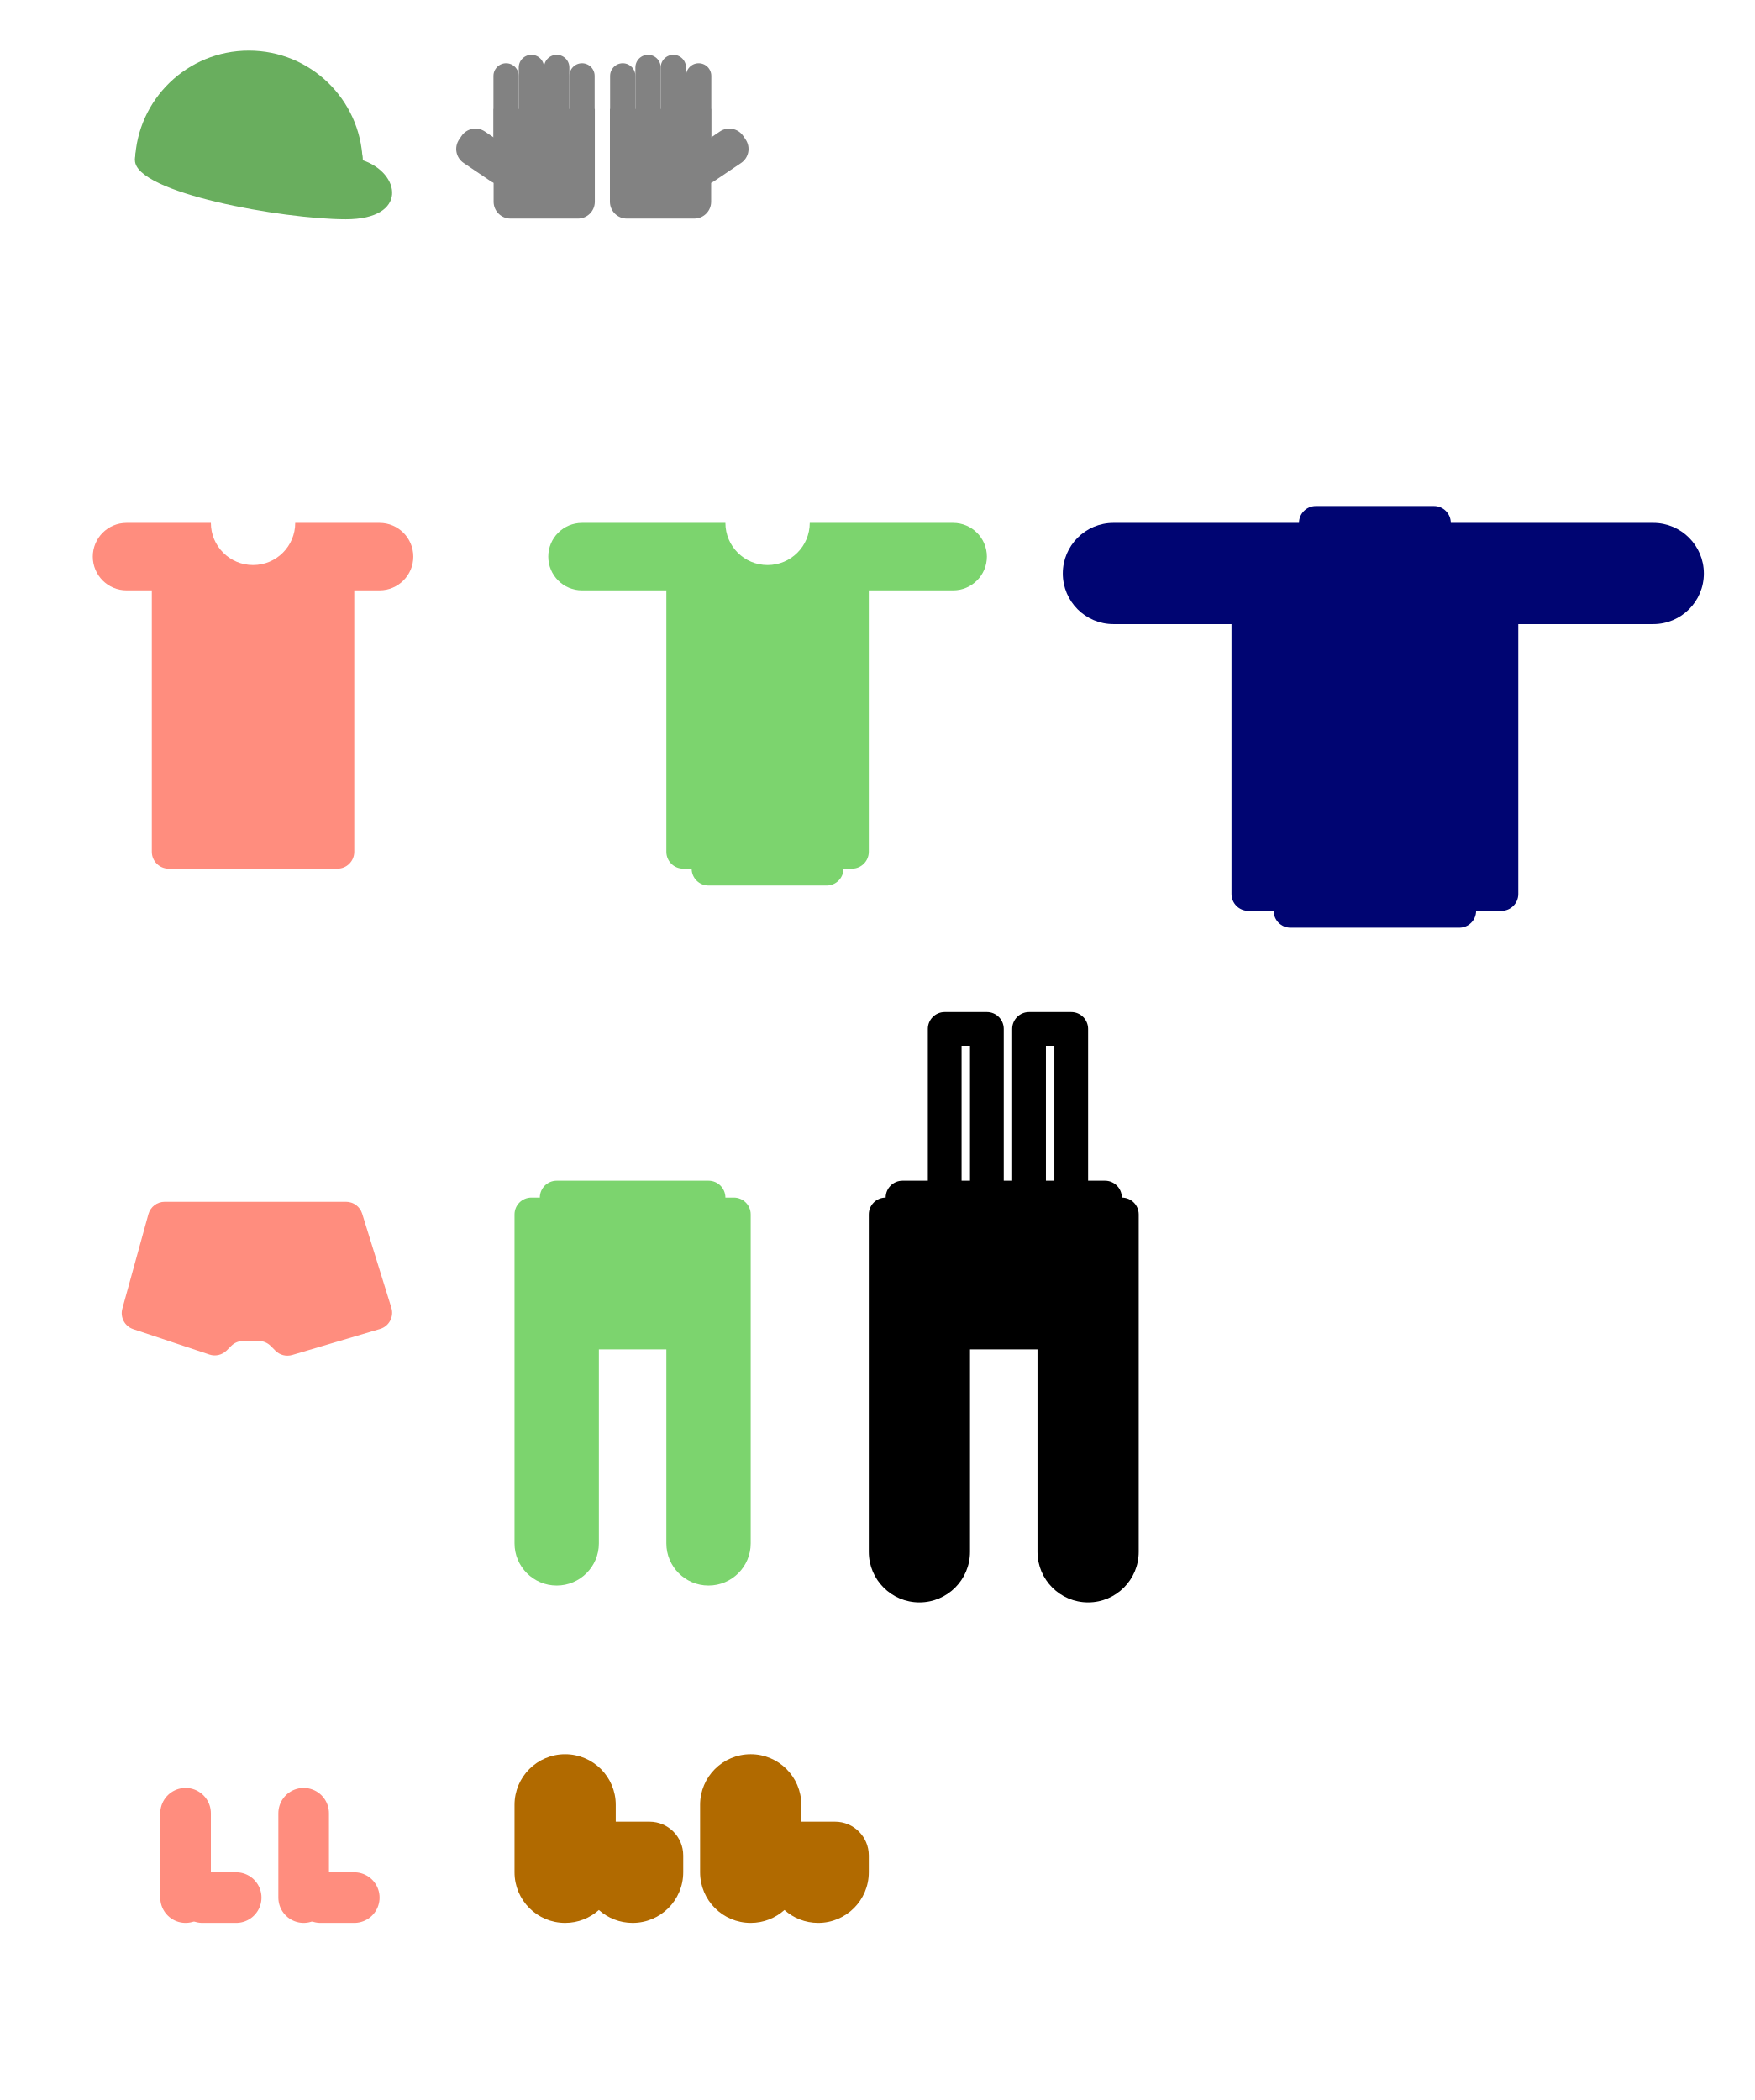
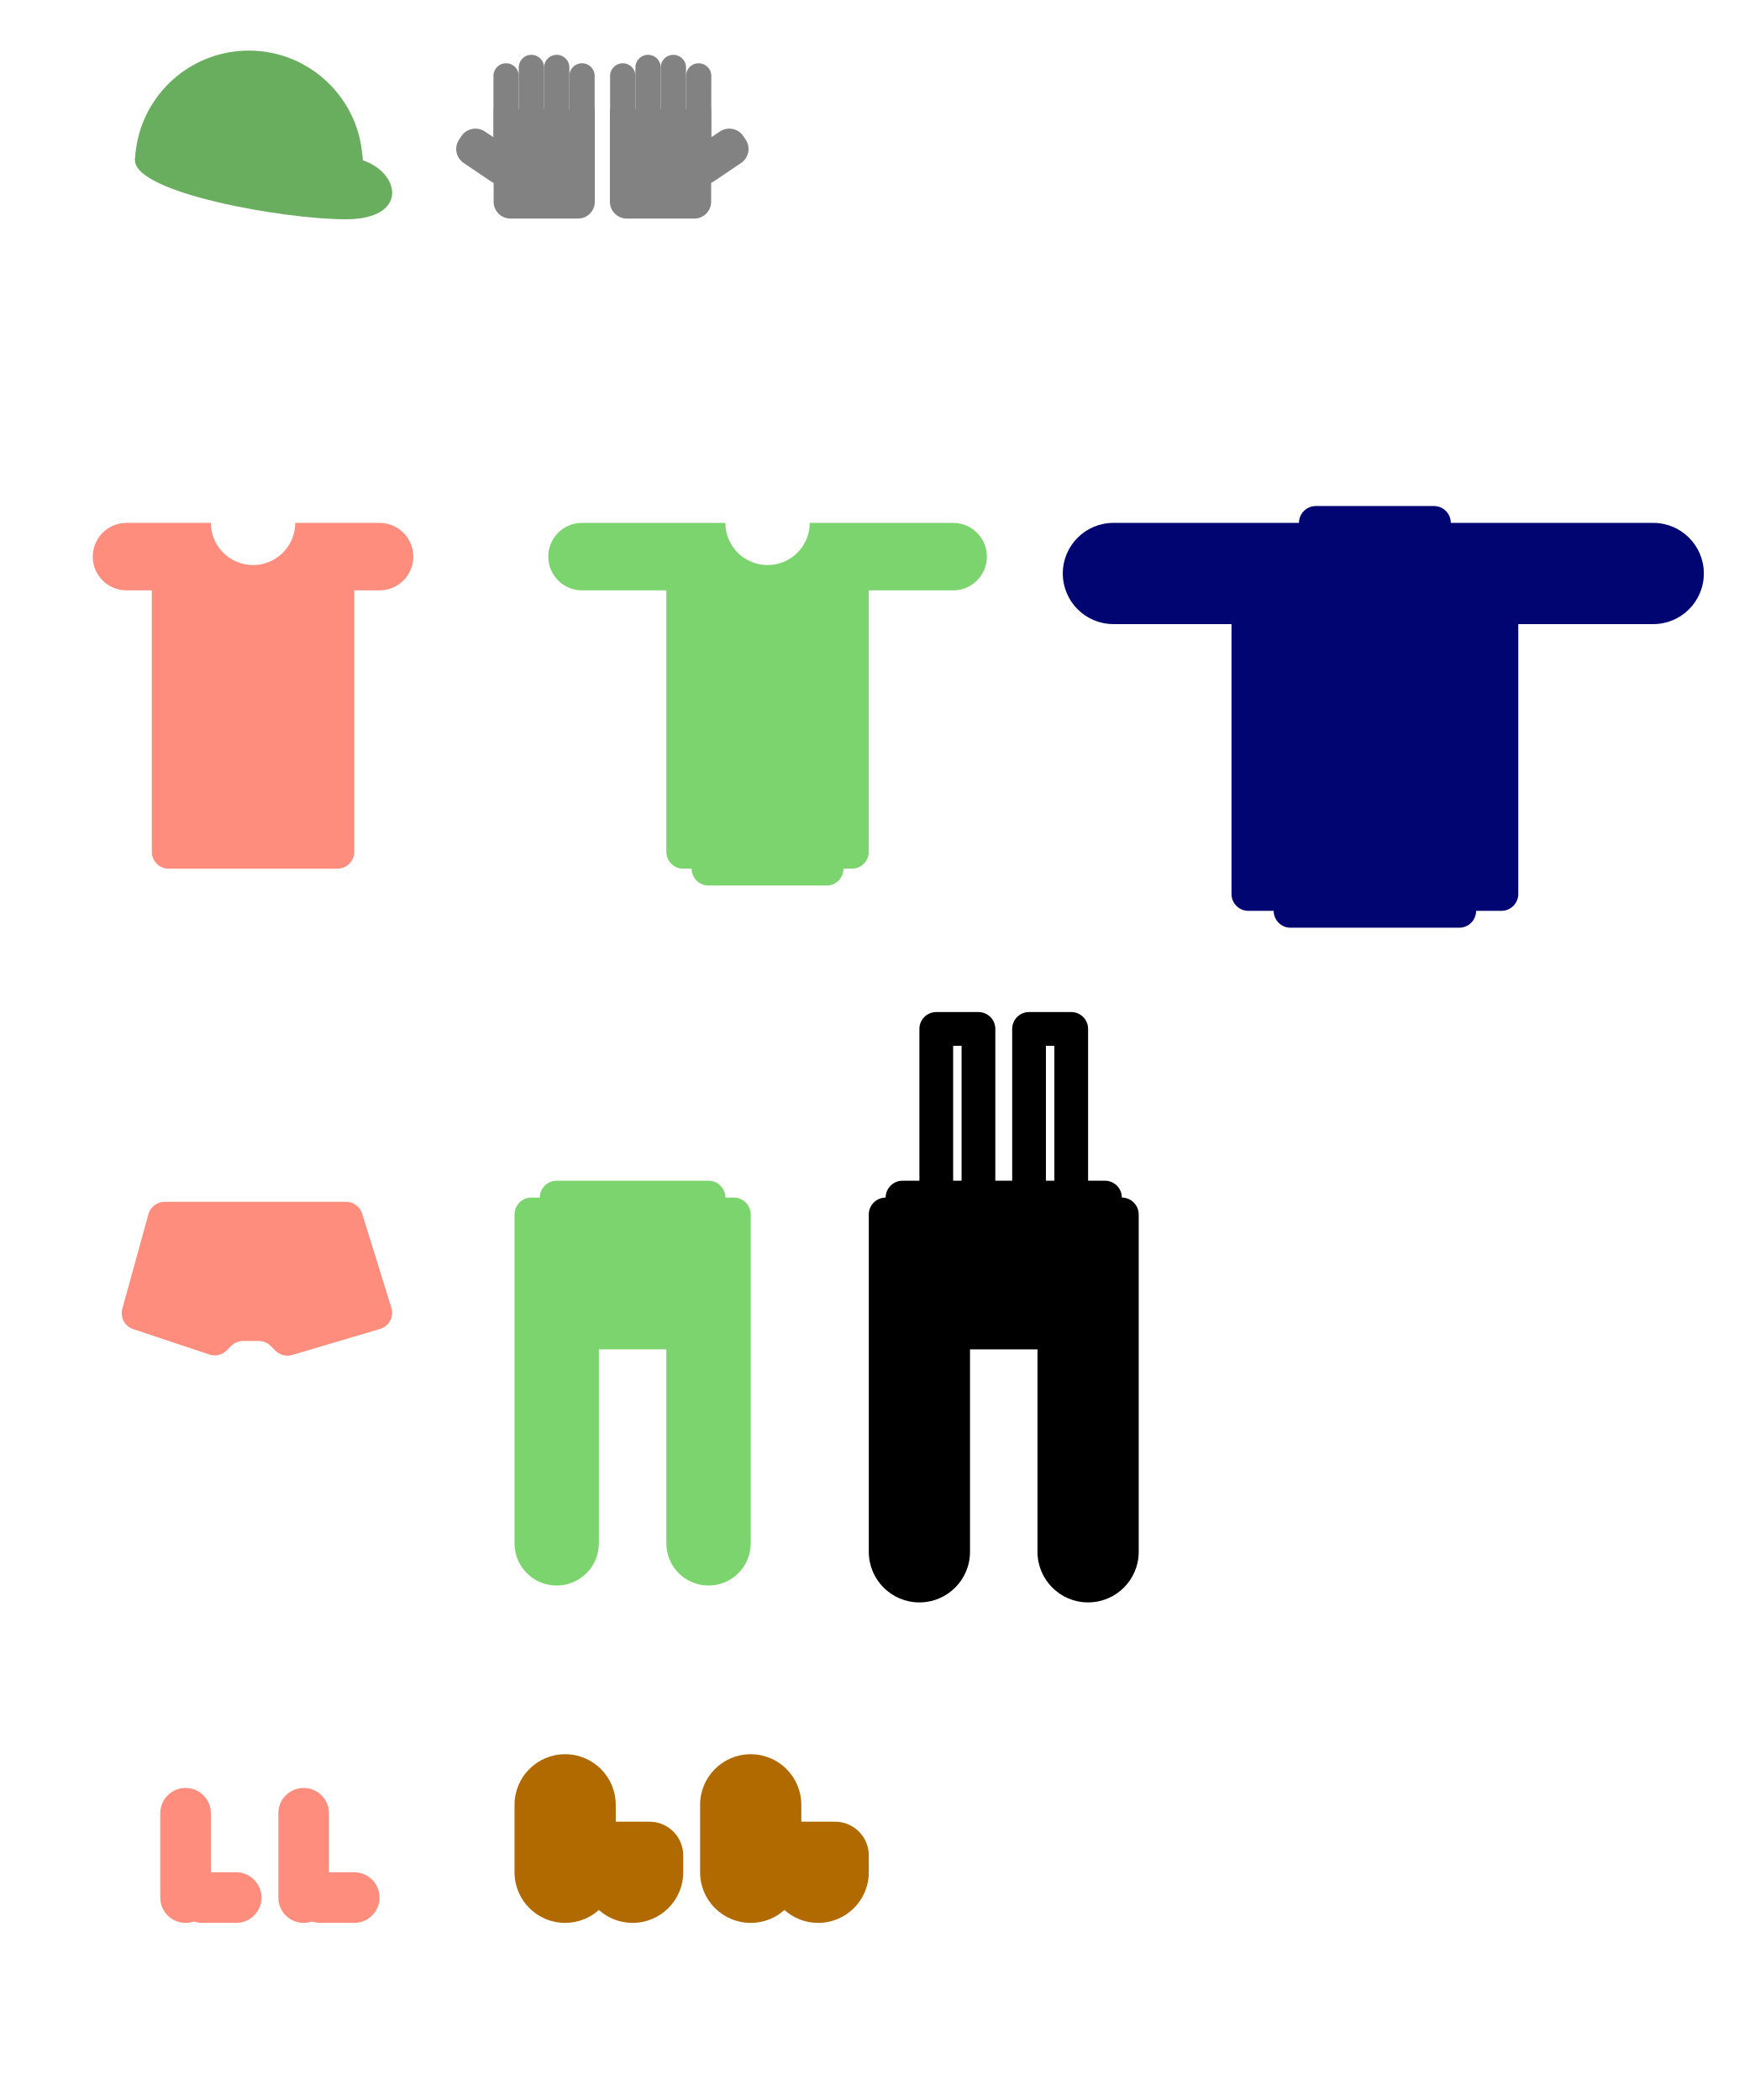
<svg xmlns="http://www.w3.org/2000/svg" width="208" height="249" viewBox="0 0 208 249" fill="none">
  <path d="M70.52 12.917H58.52V23.917C58.52 25.022 59.416 25.917 60.52 25.917H68.52C69.625 25.917 70.52 25.022 70.52 23.917V12.917Z" fill="#828282" />
  <rect width="7.875" height="4.5" rx="2" transform="matrix(-0.829038 -0.559193 -0.559193 0.829038 62.355 18.8786)" fill="#828282" />
  <path d="M60 17V9" stroke="#828282" stroke-width="3" stroke-linecap="round" />
  <path d="M63 16V8" stroke="#828282" stroke-width="3" stroke-linecap="round" />
  <path d="M66 16V8" stroke="#828282" stroke-width="3" stroke-linecap="round" />
  <path d="M69 17V9" stroke="#828282" stroke-width="3" stroke-linecap="round" />
  <path d="M72.31 12.917H84.31V23.917C84.31 25.022 83.415 25.917 82.31 25.917H74.31C73.206 25.917 72.31 25.022 72.31 23.917V12.917Z" fill="#828282" />
  <rect x="80.475" y="18.879" width="7.875" height="4.5" rx="2" transform="rotate(-34 80.4751 18.8786)" fill="#828282" />
  <path d="M82.83 17V9" stroke="#828282" stroke-width="3" stroke-linecap="round" />
  <path d="M79.83 16V8" stroke="#828282" stroke-width="3" stroke-linecap="round" />
  <path d="M76.83 16V8" stroke="#828282" stroke-width="3" stroke-linecap="round" />
  <path d="M73.83 17V9" stroke="#828282" stroke-width="3" stroke-linecap="round" />
  <path fill-rule="evenodd" clip-rule="evenodd" d="M42.991 19H16.009C16.272 11.776 22.212 6 29.5 6C36.788 6 42.728 11.776 42.991 19Z" fill="#69AE5E" />
  <path d="M43 19C47.5 20.5 48.456 26 41 26C33.544 26 16 22.866 16 19C16 15.134 22.044 12 29.5 12C36.956 12 43 15.134 43 19Z" fill="#69AE5E" />
  <path fill-rule="evenodd" clip-rule="evenodd" d="M30 67C32.761 67 35 64.761 35 62H40H45C47.209 62 49 63.791 49 66C49 68.209 47.209 70 45 70H42V101C42 102.105 41.105 103 40 103H20C18.895 103 18 102.105 18 101V70H15C12.791 70 11 68.209 11 66C11 63.791 12.791 62 15 62H20H25C25 64.761 27.239 67 30 67Z" fill="#FF8D7E" />
  <path fill-rule="evenodd" clip-rule="evenodd" d="M96 62C96 64.761 93.761 67 91 67C88.239 67 86 64.761 86 62H81H69C66.791 62 65 63.791 65 66C65 68.209 66.791 70 69 70H79V101C79 102.105 79.895 103 81 103H82C82 104.105 82.895 105 84 105H98C99.105 105 100 104.105 100 103H101C102.105 103 103 102.105 103 101V70H113C115.209 70 117 68.209 117 66C117 63.791 115.209 62 113 62H101H96Z" fill="#7CD46E" />
  <path fill-rule="evenodd" clip-rule="evenodd" d="M156 60C154.895 60 154 60.895 154 62H148H132C128.686 62 126 64.686 126 68C126 71.314 128.686 74 132 74H146V106C146 107.105 146.895 108 148 108H151C151 109.105 151.895 110 153 110H173C174.105 110 175 109.105 175 108H178C179.105 108 180 107.105 180 106V74H196C199.314 74 202 71.314 202 68C202 64.686 199.314 62 196 62H178H172C172 60.895 171.105 60 170 60H156Z" fill="#000572" />
  <path d="M14.505 155.171L17.595 143.968C17.834 143.101 18.623 142.5 19.523 142.5H41.027C41.903 142.5 42.677 143.07 42.937 143.907L46.4 155.065C46.73 156.13 46.126 157.259 45.058 157.576L34.641 160.662C33.938 160.87 33.177 160.677 32.659 160.159L32.086 159.586C31.711 159.211 31.202 159 30.672 159H28.828C28.298 159 27.789 159.211 27.414 159.586L26.874 160.126C26.338 160.662 25.546 160.849 24.827 160.609L15.8 157.6C14.791 157.264 14.222 156.196 14.505 155.171Z" fill="#FF8D7E" />
  <path fill-rule="evenodd" clip-rule="evenodd" d="M66 140C64.895 140 64 140.895 64 142H63C61.895 142 61 142.895 61 144V148V158V183C61 185.761 63.239 188 66 188C68.761 188 71 185.761 71 183L71 160H79L79 183C79 185.761 81.239 188 84 188C86.761 188 89 185.761 89 183L89 158.002L89 158L89 148L89 144C89 142.895 88.105 142 87 142H86C86 140.895 85.105 140 84 140H66Z" fill="#7CD46E" />
-   <path fill-rule="evenodd" clip-rule="evenodd" d="M114 124V140H115V124H114ZM110 122V140H107C105.895 140 105 140.895 105 142C103.895 142 103 142.895 103 144V147.992L103 148V184C103 187.314 105.686 190 109 190C112.314 190 115 187.314 115 184L115 160H123L123 184C123 187.314 125.686 190 129 190C132.314 190 135 187.314 135 184L135 158.005L135 158V144C135 142.895 134.105 142 133 142C133 140.895 132.105 140 131 140H129V122C129 120.895 128.105 120 127 120H122C120.895 120 120 120.895 120 122V140H119V122C119 120.895 118.105 120 117 120H112C110.895 120 110 120.895 110 122ZM125 140H124V124H125V140Z" fill="black" />
+   <path fill-rule="evenodd" clip-rule="evenodd" d="M113 124V140H114V124H113ZM109 122V140H107C105.895 140 105 140.895 105 142C103.895 142 103 142.895 103 144V147.992L103 148V184C103 187.314 105.686 190 109 190C112.314 190 115 187.314 115 184L115 160H123L123 184C123 187.314 125.686 190 129 190C132.314 190 135 187.314 135 184L135 158.005L135 158V144C135 142.895 134.105 142 133 142C133 140.895 132.105 140 131 140H129V122C129 120.895 128.105 120 127 120H122C120.895 120 120 120.895 120 122V140H118V122C118 120.895 117.105 120 116 120H111C109.895 120 109 120.895 109 122ZM125 140H124V124H125V140Z" fill="black" />
  <line x1="22" y1="215" x2="22" y2="225" stroke="#FF8D7E" stroke-width="6" stroke-linecap="round" />
  <line x1="24" y1="225" x2="28" y2="225" stroke="#FF8D7E" stroke-width="6" stroke-linecap="round" />
  <line x1="36" y1="215" x2="36" y2="225" stroke="#FF8D7E" stroke-width="6" stroke-linecap="round" />
  <line x1="38" y1="225" x2="42" y2="225" stroke="#FF8D7E" stroke-width="6" stroke-linecap="round" />
  <path fill-rule="evenodd" clip-rule="evenodd" d="M67 208C70.314 208 73 210.686 73 214V216H75H77C79.209 216 81 217.791 81 220V222C81 225.314 78.314 228 75 228C73.463 228 72.061 227.422 71 226.472C69.939 227.422 68.537 228 67 228C63.686 228 61 225.314 61 222V214C61 210.686 63.686 208 67 208Z" fill="#B16A00" />
  <path fill-rule="evenodd" clip-rule="evenodd" d="M89 208C92.314 208 95 210.686 95 214V216H97H99C101.209 216 103 217.791 103 220V222C103 225.314 100.314 228 97 228C95.463 228 94.061 227.422 93 226.472C91.939 227.422 90.537 228 89 228C85.686 228 83 225.314 83 222V214C83 210.686 85.686 208 89 208Z" fill="#B16A00" />
</svg>
